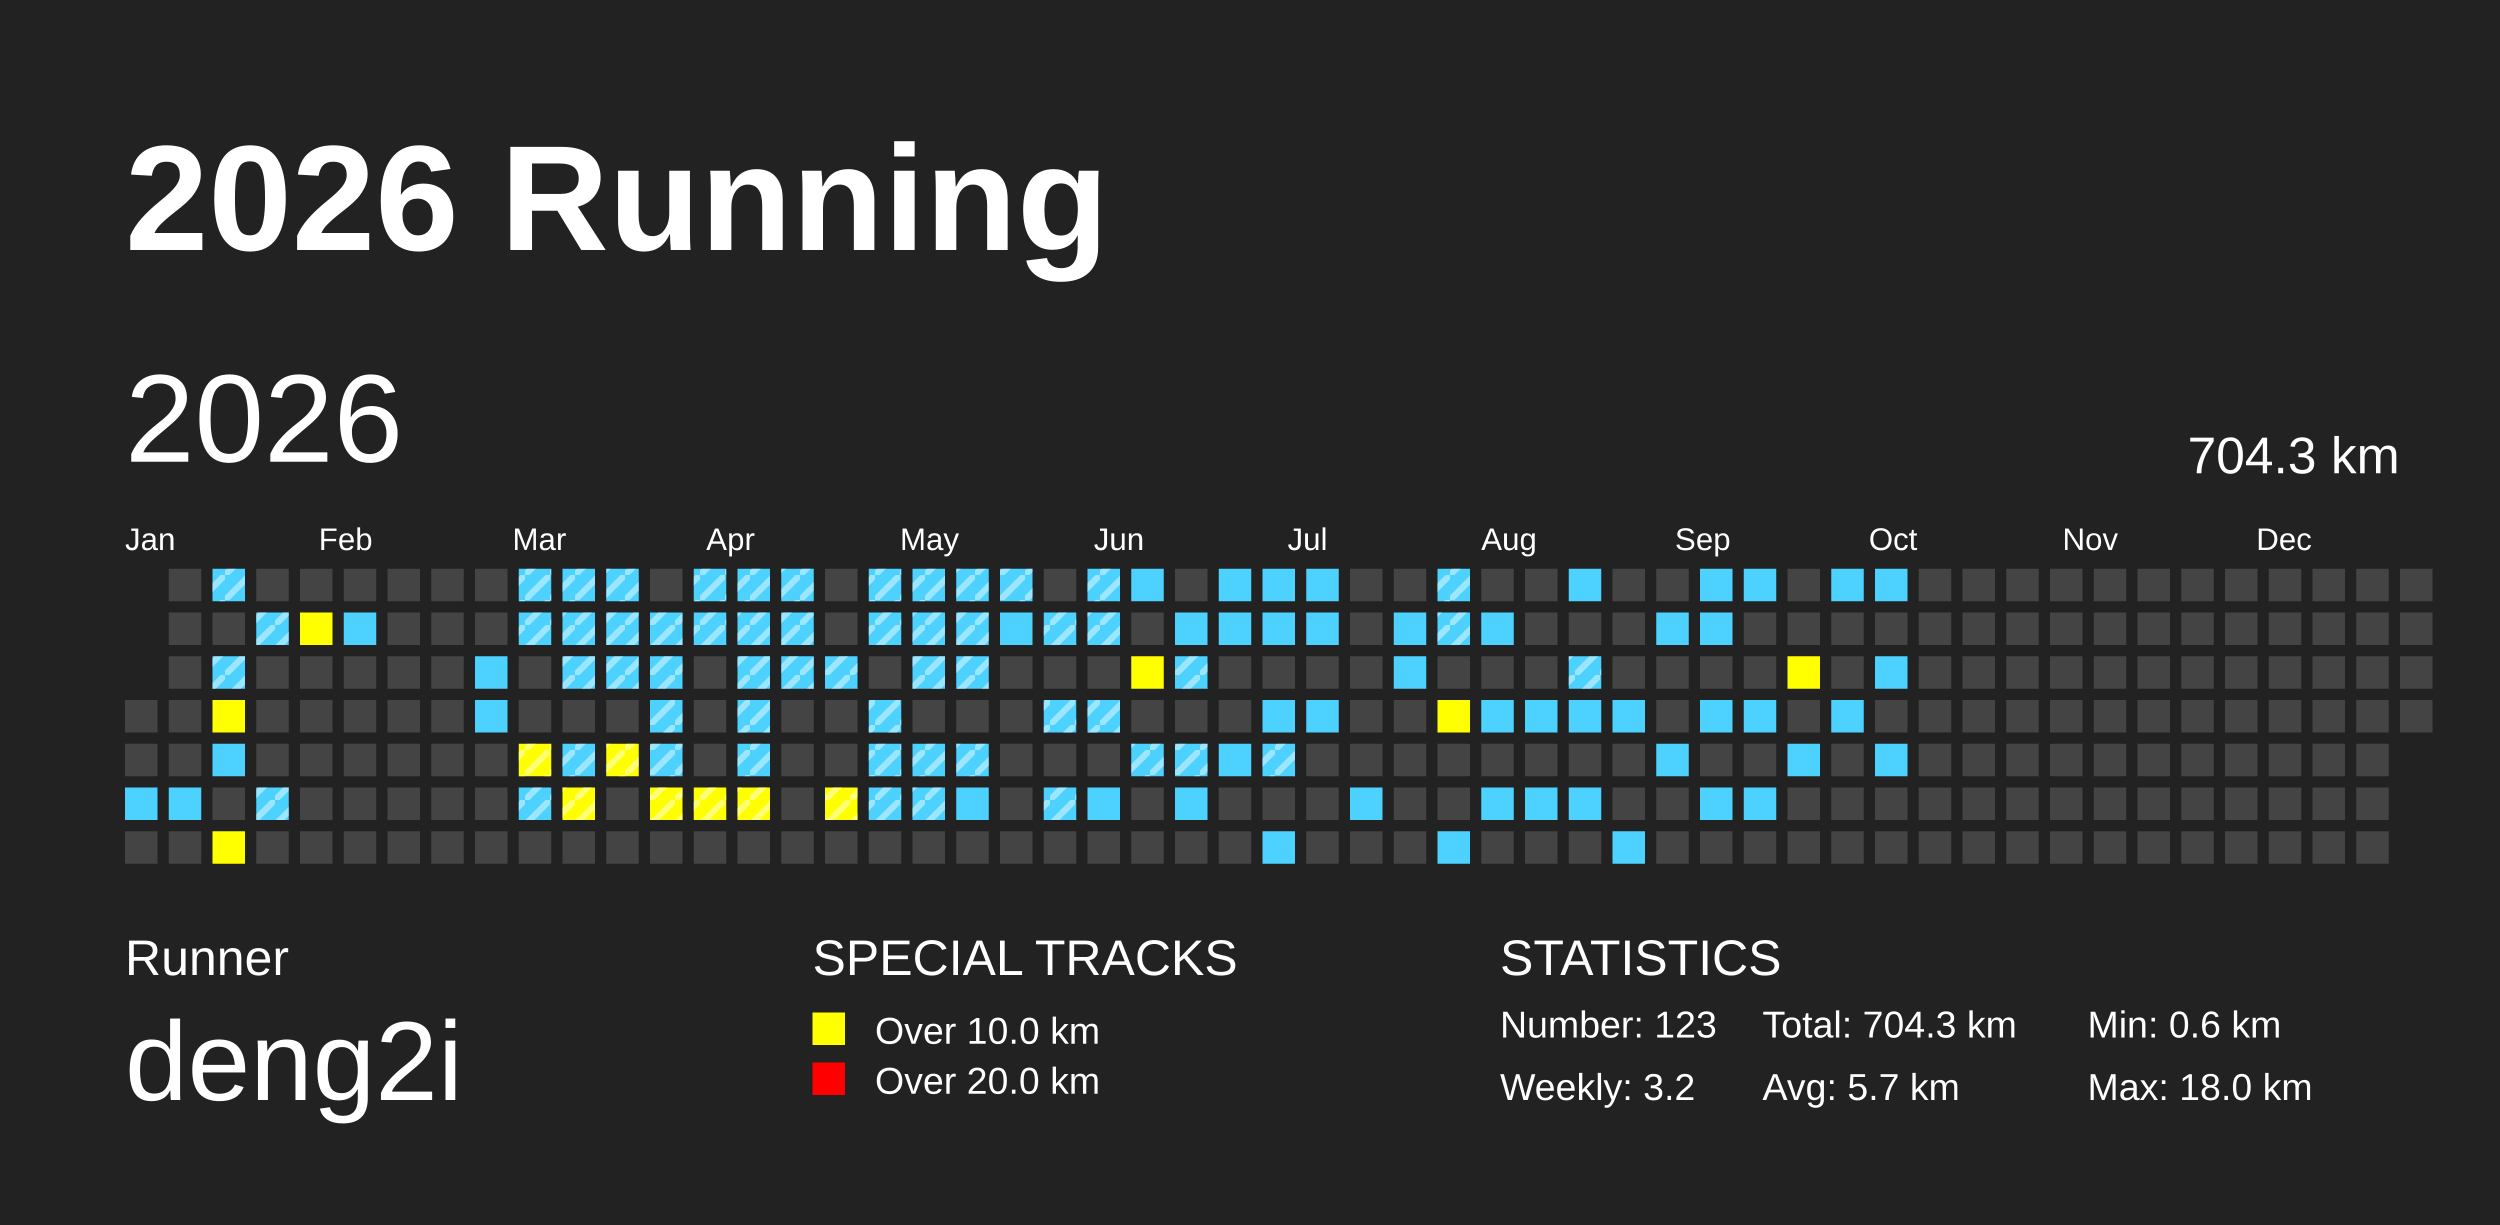
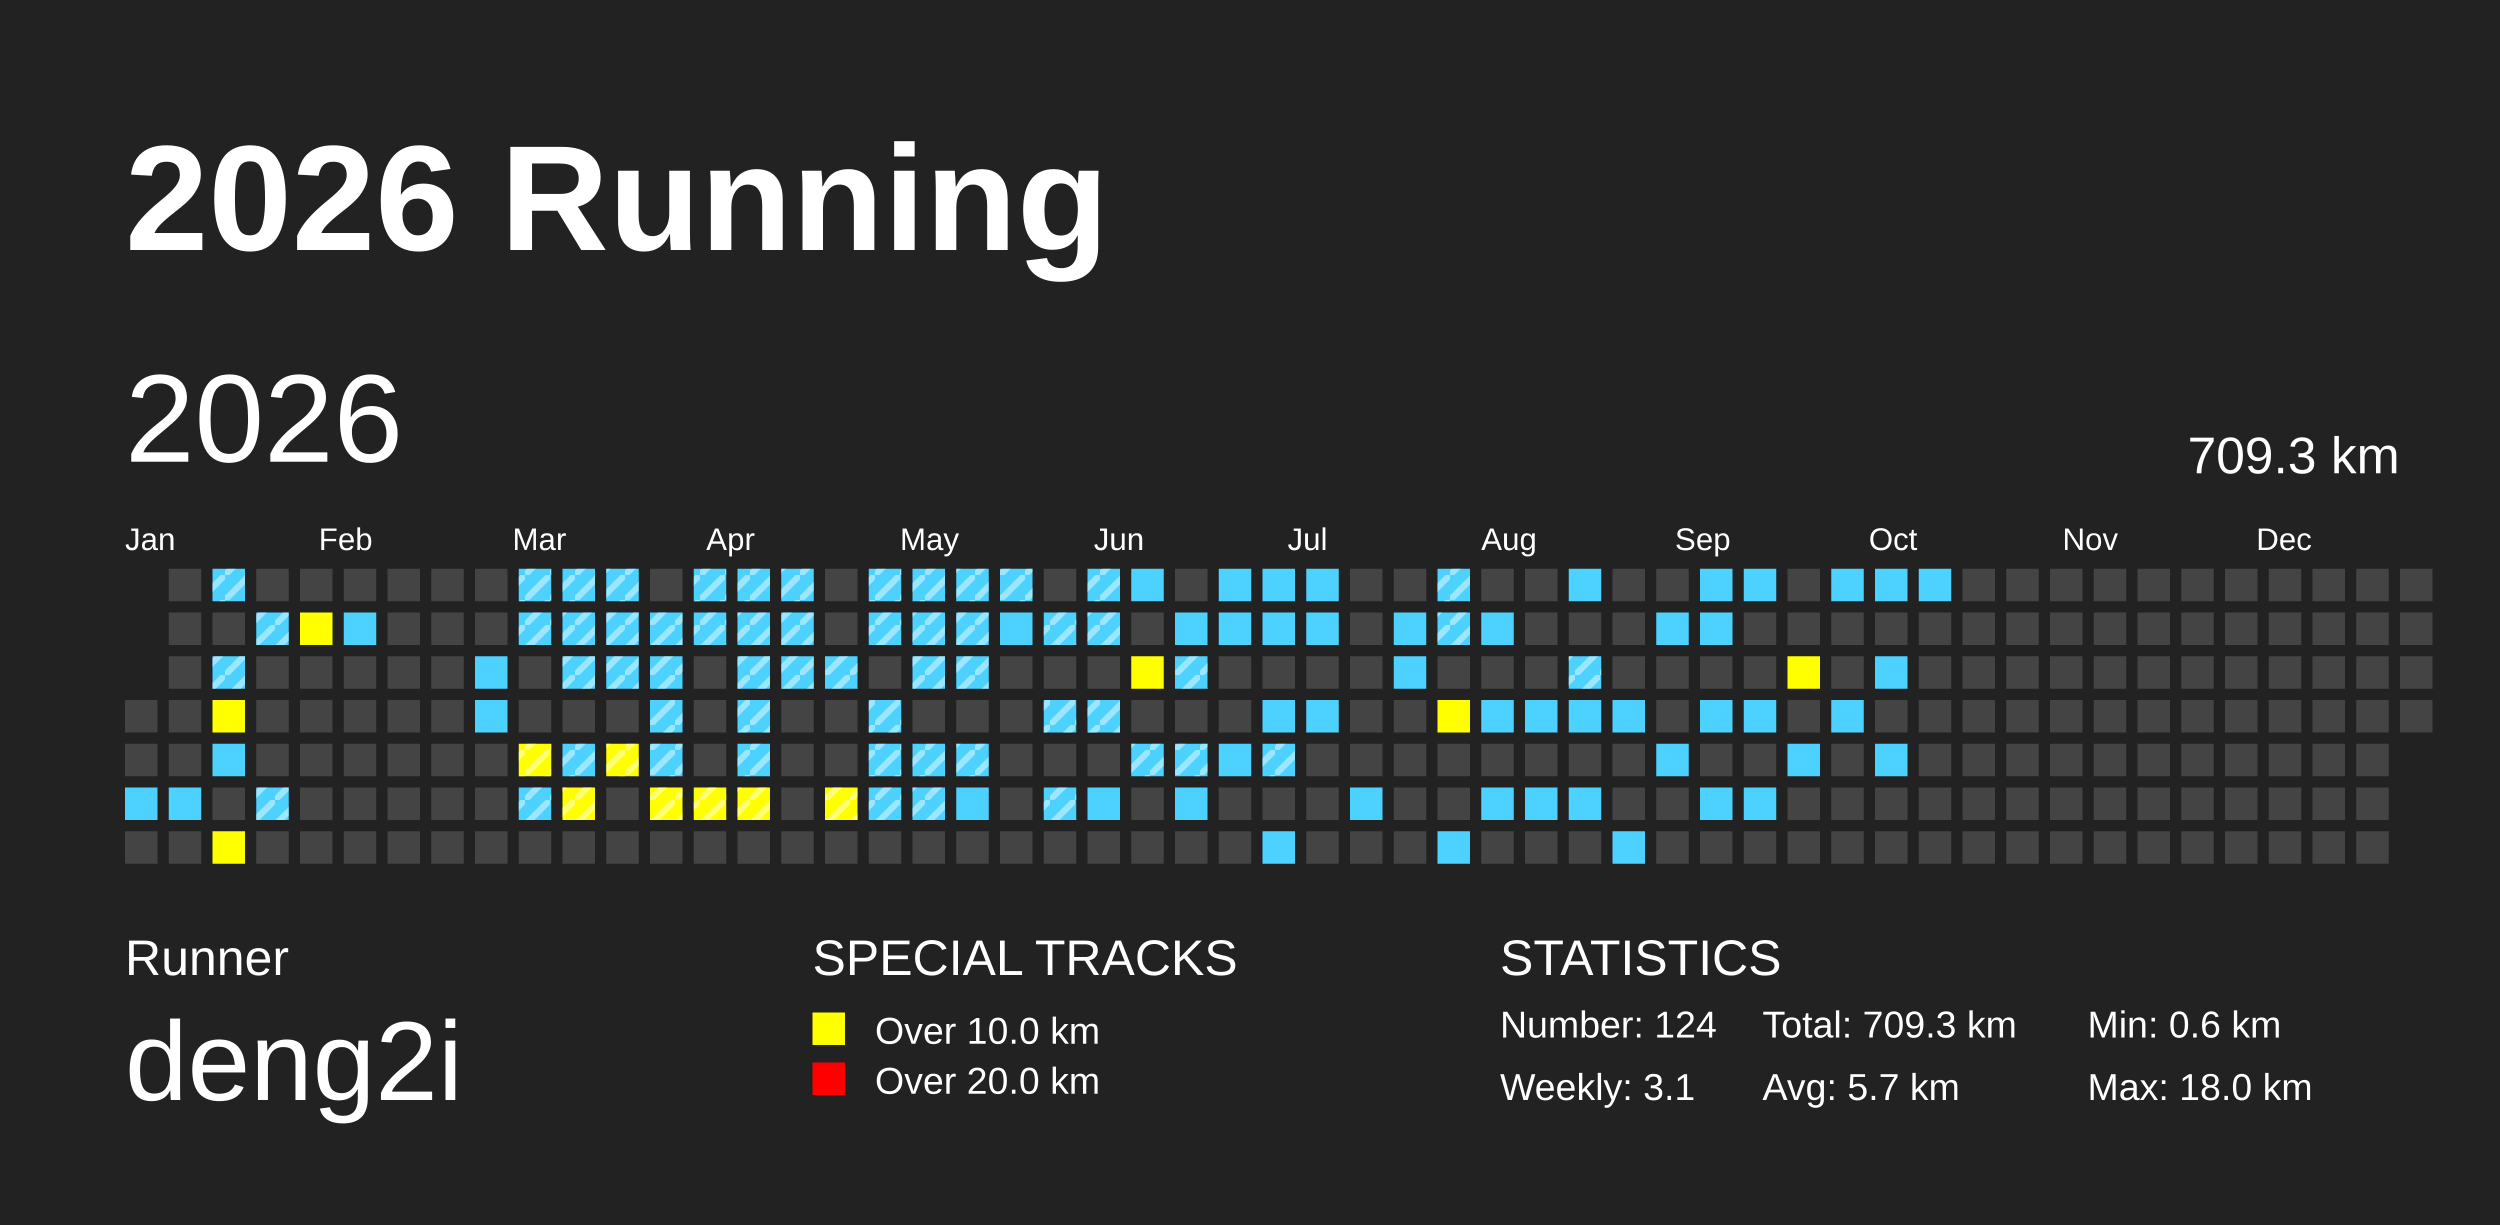
<svg xmlns="http://www.w3.org/2000/svg" baseProfile="full" height="98mm" version="1.1" viewBox="0,0,200,98" width="200mm">
  <defs>
    <pattern height="2" id="indoor-stripe" patternUnits="userSpaceOnUse" width="2">
      <line stroke="white" stroke-opacity="0.45" stroke-width="0.5" x1="0" x2="2" y1="2" y2="0" />
    </pattern>
  </defs>
  <rect fill="#222222" height="98" width="200" x="0" y="0" />
  <text fill="#FFFFFF" style="font-size:12px; font-family:Arial; font-weight:bold;" x="10" y="20">2026 Running</text>
  <text fill="#FFFFFF" style="font-size:4px; font-family:Arial" x="10" y="78">Runner</text>
  <text fill="#FFFFFF" style="font-size:9px; font-family:Arial" x="10" y="88">deng2i</text>
  <text fill="#FFFFFF" style="font-size:4px; font-family:Arial" x="65" y="78">SPECIAL TRACKS</text>
  <rect fill="yellow" height="2.6" width="2.6" x="65" y="81" />
  <text fill="#FFFFFF" style="font-size:3px; font-family:Arial" x="70" y="83.5">Over 10.0 km</text>
  <rect fill="red" height="2.6" width="2.6" x="65" y="85" />
  <text fill="#FFFFFF" style="font-size:3px; font-family:Arial" x="70" y="87.5">Over 20.0 km</text>
  <text fill="#FFFFFF" style="font-size:4px; font-family:Arial" x="120" y="78">STATISTICS</text>
-   <text fill="#FFFFFF" style="font-size:3px; font-family:Arial" x="120" y="83">Number: 123</text>
-   <text fill="#FFFFFF" style="font-size:3px; font-family:Arial" x="120" y="88">Weekly: 3.2</text>
-   <text fill="#FFFFFF" style="font-size:3px; font-family:Arial" x="141" y="83">Total: 704.3 km</text>
+   <text fill="#FFFFFF" style="font-size:3px; font-family:Arial" x="120" y="83">Number: 124</text>
+   <text fill="#FFFFFF" style="font-size:3px; font-family:Arial" x="120" y="88">Weekly: 3.1</text>
+   <text fill="#FFFFFF" style="font-size:3px; font-family:Arial" x="141" y="83">Total: 709.3 km</text>
  <text fill="#FFFFFF" style="font-size:3px; font-family:Arial" x="141" y="88">Avg: 5.7 km</text>
  <text fill="#FFFFFF" style="font-size:3px; font-family:Arial" x="167" y="83">Min: 0.6 km</text>
  <text fill="#FFFFFF" style="font-size:3px; font-family:Arial" x="167" y="88">Max: 18.0 km</text>
  <text dominant-baseline="hanging" fill="#FFFFFF" style="font-size:10.0px; font-family:Arial;" x="10" y="30">2026</text>
-   <text dominant-baseline="hanging" fill="#FFFFFF" style="font-size:4.125px; font-family:Arial;" x="175" y="35">704.3 km</text>
+   <text dominant-baseline="hanging" fill="#FFFFFF" style="font-size:4.125px; font-family:Arial;" x="175" y="35">709.3 km</text>
  <text fill="#FFFFFF" style="font-size:2.5px; font-family:Arial" x="10.0" y="44">Jan</text>
  <text fill="#FFFFFF" style="font-size:2.5px; font-family:Arial" x="25.5" y="44">Feb</text>
  <text fill="#FFFFFF" style="font-size:2.5px; font-family:Arial" x="41.0" y="44">Mar</text>
  <text fill="#FFFFFF" style="font-size:2.5px; font-family:Arial" x="56.5" y="44">Apr</text>
  <text fill="#FFFFFF" style="font-size:2.5px; font-family:Arial" x="72.0" y="44">May</text>
  <text fill="#FFFFFF" style="font-size:2.5px; font-family:Arial" x="87.5" y="44">Jun</text>
  <text fill="#FFFFFF" style="font-size:2.5px; font-family:Arial" x="103.0" y="44">Jul</text>
  <text fill="#FFFFFF" style="font-size:2.5px; font-family:Arial" x="118.5" y="44">Aug</text>
  <text fill="#FFFFFF" style="font-size:2.5px; font-family:Arial" x="134.0" y="44">Sep</text>
  <text fill="#FFFFFF" style="font-size:2.5px; font-family:Arial" x="149.5" y="44">Oct</text>
  <text fill="#FFFFFF" style="font-size:2.5px; font-family:Arial" x="165.0" y="44">Nov</text>
  <text fill="#FFFFFF" style="font-size:2.5px; font-family:Arial" x="180.5" y="44">Dec</text>
  <rect fill="#444444" height="2.6" width="2.6" x="10.0" y="56.0" />
  <rect fill="#444444" height="2.6" width="2.6" x="10.0" y="59.5" />
  <rect fill="#4DD2FF" height="2.6" width="2.6" x="10.0" y="63.0" />
  <rect fill="#444444" height="2.6" width="2.6" x="10.0" y="66.5" />
  <rect fill="#444444" height="2.6" width="2.6" x="13.5" y="45.5" />
  <rect fill="#444444" height="2.6" width="2.6" x="13.5" y="49.0" />
  <rect fill="#444444" height="2.6" width="2.6" x="13.5" y="52.5" />
  <rect fill="#444444" height="2.6" width="2.6" x="13.5" y="56.0" />
  <rect fill="#444444" height="2.6" width="2.6" x="13.5" y="59.5" />
  <rect fill="#4DD2FF" height="2.6" width="2.6" x="13.5" y="63.0" />
  <rect fill="#444444" height="2.6" width="2.6" x="13.5" y="66.5" />
  <rect fill="#4DD2FF" height="2.6" width="2.6" x="17.0" y="45.5" />
  <rect fill="url(#indoor-stripe)" height="2.6" style="pointer-events: none;" width="2.6" x="17.0" y="45.5" />
  <rect fill="#444444" height="2.6" width="2.6" x="17.0" y="49.0" />
  <rect fill="#4DD2FF" height="2.6" width="2.6" x="17.0" y="52.5" />
  <rect fill="url(#indoor-stripe)" height="2.6" style="pointer-events: none;" width="2.6" x="17.0" y="52.5" />
  <rect fill="yellow" height="2.6" width="2.6" x="17.0" y="56.0" />
  <rect fill="#4DD2FF" height="2.6" width="2.6" x="17.0" y="59.5" />
  <rect fill="#444444" height="2.6" width="2.6" x="17.0" y="63.0" />
  <rect fill="yellow" height="2.6" width="2.6" x="17.0" y="66.5" />
  <rect fill="#444444" height="2.6" width="2.6" x="20.5" y="45.5" />
  <rect fill="#4DD2FF" height="2.6" width="2.6" x="20.5" y="49.0" />
  <rect fill="url(#indoor-stripe)" height="2.6" style="pointer-events: none;" width="2.6" x="20.5" y="49.0" />
  <rect fill="#444444" height="2.6" width="2.6" x="20.5" y="52.5" />
  <rect fill="#444444" height="2.6" width="2.6" x="20.5" y="56.0" />
  <rect fill="#444444" height="2.6" width="2.6" x="20.5" y="59.5" />
  <rect fill="#4DD2FF" height="2.6" width="2.6" x="20.5" y="63.0" />
  <rect fill="url(#indoor-stripe)" height="2.6" style="pointer-events: none;" width="2.6" x="20.5" y="63.0" />
  <rect fill="#444444" height="2.6" width="2.6" x="20.5" y="66.5" />
  <rect fill="#444444" height="2.6" width="2.6" x="24.0" y="45.5" />
  <rect fill="yellow" height="2.6" width="2.6" x="24.0" y="49.0" />
  <rect fill="#444444" height="2.6" width="2.6" x="24.0" y="52.5" />
  <rect fill="#444444" height="2.6" width="2.6" x="24.0" y="56.0" />
  <rect fill="#444444" height="2.6" width="2.6" x="24.0" y="59.5" />
  <rect fill="#444444" height="2.6" width="2.6" x="24.0" y="63.0" />
  <rect fill="#444444" height="2.6" width="2.6" x="24.0" y="66.5" />
  <rect fill="#444444" height="2.6" width="2.6" x="27.5" y="45.5" />
  <rect fill="#4DD2FF" height="2.6" width="2.6" x="27.5" y="49.0" />
  <rect fill="#444444" height="2.6" width="2.6" x="27.5" y="52.5" />
  <rect fill="#444444" height="2.6" width="2.6" x="27.5" y="56.0" />
  <rect fill="#444444" height="2.6" width="2.6" x="27.5" y="59.5" />
  <rect fill="#444444" height="2.6" width="2.6" x="27.5" y="63.0" />
  <rect fill="#444444" height="2.6" width="2.6" x="27.5" y="66.5" />
  <rect fill="#444444" height="2.6" width="2.6" x="31.0" y="45.5" />
  <rect fill="#444444" height="2.6" width="2.6" x="31.0" y="49.0" />
  <rect fill="#444444" height="2.6" width="2.6" x="31.0" y="52.5" />
  <rect fill="#444444" height="2.6" width="2.6" x="31.0" y="56.0" />
  <rect fill="#444444" height="2.6" width="2.6" x="31.0" y="59.5" />
  <rect fill="#444444" height="2.6" width="2.6" x="31.0" y="63.0" />
  <rect fill="#444444" height="2.6" width="2.6" x="31.0" y="66.5" />
  <rect fill="#444444" height="2.6" width="2.6" x="34.5" y="45.5" />
  <rect fill="#444444" height="2.6" width="2.6" x="34.5" y="49.0" />
  <rect fill="#444444" height="2.6" width="2.6" x="34.5" y="52.5" />
  <rect fill="#444444" height="2.6" width="2.6" x="34.5" y="56.0" />
  <rect fill="#444444" height="2.6" width="2.6" x="34.5" y="59.5" />
  <rect fill="#444444" height="2.6" width="2.6" x="34.5" y="63.0" />
  <rect fill="#444444" height="2.6" width="2.6" x="34.5" y="66.5" />
  <rect fill="#444444" height="2.6" width="2.6" x="38.0" y="45.5" />
  <rect fill="#444444" height="2.6" width="2.6" x="38.0" y="49.0" />
  <rect fill="#4DD2FF" height="2.6" width="2.6" x="38.0" y="52.5" />
  <rect fill="#4DD2FF" height="2.6" width="2.6" x="38.0" y="56.0" />
  <rect fill="#444444" height="2.6" width="2.6" x="38.0" y="59.5" />
  <rect fill="#444444" height="2.6" width="2.6" x="38.0" y="63.0" />
  <rect fill="#444444" height="2.6" width="2.6" x="38.0" y="66.5" />
  <rect fill="#4DD2FF" height="2.6" width="2.6" x="41.5" y="45.5" />
  <rect fill="url(#indoor-stripe)" height="2.6" style="pointer-events: none;" width="2.6" x="41.5" y="45.5" />
  <rect fill="#4DD2FF" height="2.6" width="2.6" x="41.5" y="49.0" />
  <rect fill="url(#indoor-stripe)" height="2.6" style="pointer-events: none;" width="2.6" x="41.5" y="49.0" />
  <rect fill="#444444" height="2.6" width="2.6" x="41.5" y="52.5" />
  <rect fill="#444444" height="2.6" width="2.6" x="41.5" y="56.0" />
  <rect fill="yellow" height="2.6" width="2.6" x="41.5" y="59.5" />
  <rect fill="url(#indoor-stripe)" height="2.6" style="pointer-events: none;" width="2.6" x="41.5" y="59.5" />
  <rect fill="#4DD2FF" height="2.6" width="2.6" x="41.5" y="63.0" />
  <rect fill="url(#indoor-stripe)" height="2.6" style="pointer-events: none;" width="2.6" x="41.5" y="63.0" />
  <rect fill="#444444" height="2.6" width="2.6" x="41.5" y="66.5" />
  <rect fill="#4DD2FF" height="2.6" width="2.6" x="45.0" y="45.5" />
  <rect fill="url(#indoor-stripe)" height="2.6" style="pointer-events: none;" width="2.6" x="45.0" y="45.5" />
  <rect fill="#4DD2FF" height="2.6" width="2.6" x="45.0" y="49.0" />
  <rect fill="url(#indoor-stripe)" height="2.6" style="pointer-events: none;" width="2.6" x="45.0" y="49.0" />
  <rect fill="#4DD2FF" height="2.6" width="2.6" x="45.0" y="52.5" />
  <rect fill="url(#indoor-stripe)" height="2.6" style="pointer-events: none;" width="2.6" x="45.0" y="52.5" />
  <rect fill="#444444" height="2.6" width="2.6" x="45.0" y="56.0" />
  <rect fill="#4DD2FF" height="2.6" width="2.6" x="45.0" y="59.5" />
  <rect fill="url(#indoor-stripe)" height="2.6" style="pointer-events: none;" width="2.6" x="45.0" y="59.5" />
  <rect fill="yellow" height="2.6" width="2.6" x="45.0" y="63.0" />
  <rect fill="url(#indoor-stripe)" height="2.6" style="pointer-events: none;" width="2.6" x="45.0" y="63.0" />
  <rect fill="#444444" height="2.6" width="2.6" x="45.0" y="66.5" />
  <rect fill="#4DD2FF" height="2.6" width="2.6" x="48.5" y="45.5" />
  <rect fill="url(#indoor-stripe)" height="2.6" style="pointer-events: none;" width="2.6" x="48.5" y="45.5" />
  <rect fill="#4DD2FF" height="2.6" width="2.6" x="48.5" y="49.0" />
  <rect fill="url(#indoor-stripe)" height="2.6" style="pointer-events: none;" width="2.6" x="48.5" y="49.0" />
  <rect fill="#4DD2FF" height="2.6" width="2.6" x="48.5" y="52.5" />
  <rect fill="url(#indoor-stripe)" height="2.6" style="pointer-events: none;" width="2.6" x="48.5" y="52.5" />
  <rect fill="#444444" height="2.6" width="2.6" x="48.5" y="56.0" />
  <rect fill="yellow" height="2.6" width="2.6" x="48.5" y="59.5" />
  <rect fill="url(#indoor-stripe)" height="2.6" style="pointer-events: none;" width="2.6" x="48.5" y="59.5" />
  <rect fill="#444444" height="2.6" width="2.6" x="48.5" y="63.0" />
  <rect fill="#444444" height="2.6" width="2.6" x="48.5" y="66.5" />
  <rect fill="#444444" height="2.6" width="2.6" x="52.0" y="45.5" />
  <rect fill="#4DD2FF" height="2.6" width="2.6" x="52.0" y="49.0" />
  <rect fill="url(#indoor-stripe)" height="2.6" style="pointer-events: none;" width="2.6" x="52.0" y="49.0" />
  <rect fill="#4DD2FF" height="2.6" width="2.6" x="52.0" y="52.5" />
  <rect fill="url(#indoor-stripe)" height="2.6" style="pointer-events: none;" width="2.6" x="52.0" y="52.5" />
  <rect fill="#4DD2FF" height="2.6" width="2.6" x="52.0" y="56.0" />
  <rect fill="url(#indoor-stripe)" height="2.6" style="pointer-events: none;" width="2.6" x="52.0" y="56.0" />
  <rect fill="#4DD2FF" height="2.6" width="2.6" x="52.0" y="59.5" />
  <rect fill="url(#indoor-stripe)" height="2.6" style="pointer-events: none;" width="2.6" x="52.0" y="59.5" />
  <rect fill="yellow" height="2.6" width="2.6" x="52.0" y="63.0" />
  <rect fill="url(#indoor-stripe)" height="2.6" style="pointer-events: none;" width="2.6" x="52.0" y="63.0" />
  <rect fill="#444444" height="2.6" width="2.6" x="52.0" y="66.5" />
  <rect fill="#4DD2FF" height="2.6" width="2.6" x="55.5" y="45.5" />
  <rect fill="url(#indoor-stripe)" height="2.6" style="pointer-events: none;" width="2.6" x="55.5" y="45.5" />
  <rect fill="#4DD2FF" height="2.6" width="2.6" x="55.5" y="49.0" />
  <rect fill="url(#indoor-stripe)" height="2.6" style="pointer-events: none;" width="2.6" x="55.5" y="49.0" />
  <rect fill="#444444" height="2.6" width="2.6" x="55.5" y="52.5" />
  <rect fill="#444444" height="2.6" width="2.6" x="55.5" y="56.0" />
  <rect fill="#444444" height="2.6" width="2.6" x="55.5" y="59.5" />
  <rect fill="yellow" height="2.6" width="2.6" x="55.5" y="63.0" />
  <rect fill="url(#indoor-stripe)" height="2.6" style="pointer-events: none;" width="2.6" x="55.5" y="63.0" />
  <rect fill="#444444" height="2.6" width="2.6" x="55.5" y="66.5" />
  <rect fill="#4DD2FF" height="2.6" width="2.6" x="59.0" y="45.5" />
  <rect fill="url(#indoor-stripe)" height="2.6" style="pointer-events: none;" width="2.6" x="59.0" y="45.5" />
  <rect fill="#4DD2FF" height="2.6" width="2.6" x="59.0" y="49.0" />
  <rect fill="url(#indoor-stripe)" height="2.6" style="pointer-events: none;" width="2.6" x="59.0" y="49.0" />
  <rect fill="#4DD2FF" height="2.6" width="2.6" x="59.0" y="52.5" />
  <rect fill="url(#indoor-stripe)" height="2.6" style="pointer-events: none;" width="2.6" x="59.0" y="52.5" />
  <rect fill="#4DD2FF" height="2.6" width="2.6" x="59.0" y="56.0" />
  <rect fill="url(#indoor-stripe)" height="2.6" style="pointer-events: none;" width="2.6" x="59.0" y="56.0" />
  <rect fill="#4DD2FF" height="2.6" width="2.6" x="59.0" y="59.5" />
  <rect fill="url(#indoor-stripe)" height="2.6" style="pointer-events: none;" width="2.6" x="59.0" y="59.5" />
  <rect fill="yellow" height="2.6" width="2.6" x="59.0" y="63.0" />
  <rect fill="url(#indoor-stripe)" height="2.6" style="pointer-events: none;" width="2.6" x="59.0" y="63.0" />
  <rect fill="#444444" height="2.6" width="2.6" x="59.0" y="66.5" />
  <rect fill="#4DD2FF" height="2.6" width="2.6" x="62.5" y="45.5" />
  <rect fill="url(#indoor-stripe)" height="2.6" style="pointer-events: none;" width="2.6" x="62.5" y="45.5" />
  <rect fill="#4DD2FF" height="2.6" width="2.6" x="62.5" y="49.0" />
  <rect fill="url(#indoor-stripe)" height="2.6" style="pointer-events: none;" width="2.6" x="62.5" y="49.0" />
  <rect fill="#4DD2FF" height="2.6" width="2.6" x="62.5" y="52.5" />
  <rect fill="url(#indoor-stripe)" height="2.6" style="pointer-events: none;" width="2.6" x="62.5" y="52.5" />
  <rect fill="#444444" height="2.6" width="2.6" x="62.5" y="56.0" />
  <rect fill="#444444" height="2.6" width="2.6" x="62.5" y="59.5" />
  <rect fill="#444444" height="2.6" width="2.6" x="62.5" y="63.0" />
  <rect fill="#444444" height="2.6" width="2.6" x="62.5" y="66.5" />
  <rect fill="#444444" height="2.6" width="2.6" x="66.0" y="45.5" />
  <rect fill="#444444" height="2.6" width="2.6" x="66.0" y="49.0" />
  <rect fill="#4DD2FF" height="2.6" width="2.6" x="66.0" y="52.5" />
  <rect fill="url(#indoor-stripe)" height="2.6" style="pointer-events: none;" width="2.6" x="66.0" y="52.5" />
  <rect fill="#444444" height="2.6" width="2.6" x="66.0" y="56.0" />
  <rect fill="#444444" height="2.6" width="2.6" x="66.0" y="59.5" />
  <rect fill="yellow" height="2.6" width="2.6" x="66.0" y="63.0" />
  <rect fill="url(#indoor-stripe)" height="2.6" style="pointer-events: none;" width="2.6" x="66.0" y="63.0" />
  <rect fill="#444444" height="2.6" width="2.6" x="66.0" y="66.5" />
  <rect fill="#4DD2FF" height="2.6" width="2.6" x="69.5" y="45.5" />
  <rect fill="url(#indoor-stripe)" height="2.6" style="pointer-events: none;" width="2.6" x="69.5" y="45.5" />
  <rect fill="#4DD2FF" height="2.6" width="2.6" x="69.5" y="49.0" />
  <rect fill="url(#indoor-stripe)" height="2.6" style="pointer-events: none;" width="2.6" x="69.5" y="49.0" />
  <rect fill="#444444" height="2.6" width="2.6" x="69.5" y="52.5" />
  <rect fill="#4DD2FF" height="2.6" width="2.6" x="69.5" y="56.0" />
  <rect fill="url(#indoor-stripe)" height="2.6" style="pointer-events: none;" width="2.6" x="69.5" y="56.0" />
  <rect fill="#4DD2FF" height="2.6" width="2.6" x="69.5" y="59.5" />
  <rect fill="url(#indoor-stripe)" height="2.6" style="pointer-events: none;" width="2.6" x="69.5" y="59.5" />
  <rect fill="#4DD2FF" height="2.6" width="2.6" x="69.5" y="63.0" />
  <rect fill="url(#indoor-stripe)" height="2.6" style="pointer-events: none;" width="2.6" x="69.5" y="63.0" />
  <rect fill="#444444" height="2.6" width="2.6" x="69.5" y="66.5" />
  <rect fill="#4DD2FF" height="2.6" width="2.6" x="73.0" y="45.5" />
  <rect fill="url(#indoor-stripe)" height="2.6" style="pointer-events: none;" width="2.6" x="73.0" y="45.5" />
  <rect fill="#4DD2FF" height="2.6" width="2.6" x="73.0" y="49.0" />
  <rect fill="url(#indoor-stripe)" height="2.6" style="pointer-events: none;" width="2.6" x="73.0" y="49.0" />
  <rect fill="#4DD2FF" height="2.6" width="2.6" x="73.0" y="52.5" />
  <rect fill="url(#indoor-stripe)" height="2.6" style="pointer-events: none;" width="2.6" x="73.0" y="52.5" />
  <rect fill="#444444" height="2.6" width="2.6" x="73.0" y="56.0" />
  <rect fill="#4DD2FF" height="2.6" width="2.6" x="73.0" y="59.5" />
  <rect fill="url(#indoor-stripe)" height="2.6" style="pointer-events: none;" width="2.6" x="73.0" y="59.5" />
  <rect fill="#4DD2FF" height="2.6" width="2.6" x="73.0" y="63.0" />
  <rect fill="url(#indoor-stripe)" height="2.6" style="pointer-events: none;" width="2.6" x="73.0" y="63.0" />
  <rect fill="#444444" height="2.6" width="2.6" x="73.0" y="66.5" />
  <rect fill="#4DD2FF" height="2.6" width="2.6" x="76.5" y="45.5" />
  <rect fill="url(#indoor-stripe)" height="2.6" style="pointer-events: none;" width="2.6" x="76.5" y="45.5" />
  <rect fill="#4DD2FF" height="2.6" width="2.6" x="76.5" y="49.0" />
  <rect fill="url(#indoor-stripe)" height="2.6" style="pointer-events: none;" width="2.6" x="76.5" y="49.0" />
  <rect fill="#4DD2FF" height="2.6" width="2.6" x="76.5" y="52.5" />
  <rect fill="url(#indoor-stripe)" height="2.6" style="pointer-events: none;" width="2.6" x="76.5" y="52.5" />
  <rect fill="#444444" height="2.6" width="2.6" x="76.5" y="56.0" />
  <rect fill="#4DD2FF" height="2.6" width="2.6" x="76.5" y="59.5" />
  <rect fill="url(#indoor-stripe)" height="2.6" style="pointer-events: none;" width="2.6" x="76.5" y="59.5" />
  <rect fill="#4DD2FF" height="2.6" width="2.6" x="76.5" y="63.0" />
  <rect fill="#444444" height="2.6" width="2.6" x="76.5" y="66.5" />
  <rect fill="#4DD2FF" height="2.6" width="2.6" x="80.0" y="45.5" />
  <rect fill="url(#indoor-stripe)" height="2.6" style="pointer-events: none;" width="2.6" x="80.0" y="45.5" />
  <rect fill="#4DD2FF" height="2.6" width="2.6" x="80.0" y="49.0" />
  <rect fill="#444444" height="2.6" width="2.6" x="80.0" y="52.5" />
  <rect fill="#444444" height="2.6" width="2.6" x="80.0" y="56.0" />
  <rect fill="#444444" height="2.6" width="2.6" x="80.0" y="59.5" />
  <rect fill="#444444" height="2.6" width="2.6" x="80.0" y="63.0" />
  <rect fill="#444444" height="2.6" width="2.6" x="80.0" y="66.5" />
  <rect fill="#444444" height="2.6" width="2.6" x="83.5" y="45.5" />
  <rect fill="#4DD2FF" height="2.6" width="2.6" x="83.5" y="49.0" />
  <rect fill="url(#indoor-stripe)" height="2.6" style="pointer-events: none;" width="2.6" x="83.5" y="49.0" />
  <rect fill="#444444" height="2.6" width="2.6" x="83.5" y="52.5" />
  <rect fill="#4DD2FF" height="2.6" width="2.6" x="83.5" y="56.0" />
  <rect fill="url(#indoor-stripe)" height="2.6" style="pointer-events: none;" width="2.6" x="83.5" y="56.0" />
  <rect fill="#444444" height="2.6" width="2.6" x="83.5" y="59.5" />
  <rect fill="#4DD2FF" height="2.6" width="2.6" x="83.5" y="63.0" />
  <rect fill="url(#indoor-stripe)" height="2.6" style="pointer-events: none;" width="2.6" x="83.5" y="63.0" />
  <rect fill="#444444" height="2.6" width="2.6" x="83.5" y="66.5" />
  <rect fill="#4DD2FF" height="2.6" width="2.6" x="87.0" y="45.5" />
  <rect fill="url(#indoor-stripe)" height="2.6" style="pointer-events: none;" width="2.6" x="87.0" y="45.5" />
  <rect fill="#4DD2FF" height="2.6" width="2.6" x="87.0" y="49.0" />
  <rect fill="url(#indoor-stripe)" height="2.6" style="pointer-events: none;" width="2.6" x="87.0" y="49.0" />
  <rect fill="#444444" height="2.6" width="2.6" x="87.0" y="52.5" />
  <rect fill="#4DD2FF" height="2.6" width="2.6" x="87.0" y="56.0" />
  <rect fill="url(#indoor-stripe)" height="2.6" style="pointer-events: none;" width="2.6" x="87.0" y="56.0" />
  <rect fill="#444444" height="2.6" width="2.6" x="87.0" y="59.5" />
  <rect fill="#4DD2FF" height="2.6" width="2.6" x="87.0" y="63.0" />
  <rect fill="#444444" height="2.6" width="2.6" x="87.0" y="66.5" />
  <rect fill="#4DD2FF" height="2.6" width="2.6" x="90.5" y="45.5" />
  <rect fill="#444444" height="2.6" width="2.6" x="90.5" y="49.0" />
  <rect fill="yellow" height="2.6" width="2.6" x="90.5" y="52.5" />
  <rect fill="#444444" height="2.6" width="2.6" x="90.5" y="56.0" />
  <rect fill="#4DD2FF" height="2.6" width="2.6" x="90.5" y="59.5" />
  <rect fill="url(#indoor-stripe)" height="2.6" style="pointer-events: none;" width="2.6" x="90.5" y="59.5" />
  <rect fill="#444444" height="2.6" width="2.6" x="90.5" y="63.0" />
  <rect fill="#444444" height="2.6" width="2.6" x="90.5" y="66.5" />
  <rect fill="#444444" height="2.6" width="2.6" x="94.0" y="45.5" />
  <rect fill="#4DD2FF" height="2.6" width="2.6" x="94.0" y="49.0" />
  <rect fill="#4DD2FF" height="2.6" width="2.6" x="94.0" y="52.5" />
  <rect fill="url(#indoor-stripe)" height="2.6" style="pointer-events: none;" width="2.6" x="94.0" y="52.5" />
  <rect fill="#444444" height="2.6" width="2.6" x="94.0" y="56.0" />
  <rect fill="#4DD2FF" height="2.6" width="2.6" x="94.0" y="59.5" />
  <rect fill="url(#indoor-stripe)" height="2.6" style="pointer-events: none;" width="2.6" x="94.0" y="59.5" />
  <rect fill="#4DD2FF" height="2.6" width="2.6" x="94.0" y="63.0" />
  <rect fill="#444444" height="2.6" width="2.6" x="94.0" y="66.5" />
  <rect fill="#4DD2FF" height="2.6" width="2.6" x="97.5" y="45.5" />
  <rect fill="#4DD2FF" height="2.6" width="2.6" x="97.5" y="49.0" />
  <rect fill="#444444" height="2.6" width="2.6" x="97.5" y="52.5" />
  <rect fill="#444444" height="2.6" width="2.6" x="97.5" y="56.0" />
  <rect fill="#4DD2FF" height="2.6" width="2.6" x="97.5" y="59.5" />
  <rect fill="#444444" height="2.6" width="2.6" x="97.5" y="63.0" />
  <rect fill="#444444" height="2.6" width="2.6" x="97.5" y="66.5" />
  <rect fill="#4DD2FF" height="2.6" width="2.6" x="101.0" y="45.5" />
  <rect fill="#4DD2FF" height="2.6" width="2.6" x="101.0" y="49.0" />
  <rect fill="#444444" height="2.6" width="2.6" x="101.0" y="52.5" />
  <rect fill="#4DD2FF" height="2.6" width="2.6" x="101.0" y="56.0" />
  <rect fill="#4DD2FF" height="2.6" width="2.6" x="101.0" y="59.5" />
  <rect fill="url(#indoor-stripe)" height="2.6" style="pointer-events: none;" width="2.6" x="101.0" y="59.5" />
  <rect fill="#444444" height="2.6" width="2.6" x="101.0" y="63.0" />
  <rect fill="#4DD2FF" height="2.6" width="2.6" x="101.0" y="66.5" />
  <rect fill="#4DD2FF" height="2.6" width="2.6" x="104.5" y="45.5" />
  <rect fill="#4DD2FF" height="2.6" width="2.6" x="104.5" y="49.0" />
  <rect fill="#444444" height="2.6" width="2.6" x="104.5" y="52.5" />
  <rect fill="#4DD2FF" height="2.6" width="2.6" x="104.5" y="56.0" />
  <rect fill="#444444" height="2.6" width="2.6" x="104.5" y="59.5" />
  <rect fill="#444444" height="2.6" width="2.6" x="104.5" y="63.0" />
  <rect fill="#444444" height="2.6" width="2.6" x="104.5" y="66.5" />
  <rect fill="#444444" height="2.6" width="2.6" x="108.0" y="45.5" />
  <rect fill="#444444" height="2.6" width="2.6" x="108.0" y="49.0" />
  <rect fill="#444444" height="2.6" width="2.6" x="108.0" y="52.5" />
  <rect fill="#444444" height="2.6" width="2.6" x="108.0" y="56.0" />
  <rect fill="#444444" height="2.6" width="2.6" x="108.0" y="59.5" />
  <rect fill="#4DD2FF" height="2.6" width="2.6" x="108.0" y="63.0" />
  <rect fill="#444444" height="2.6" width="2.6" x="108.0" y="66.5" />
  <rect fill="#444444" height="2.6" width="2.6" x="111.5" y="45.5" />
  <rect fill="#4DD2FF" height="2.6" width="2.6" x="111.5" y="49.0" />
  <rect fill="#4DD2FF" height="2.6" width="2.6" x="111.5" y="52.5" />
  <rect fill="#444444" height="2.6" width="2.6" x="111.5" y="56.0" />
  <rect fill="#444444" height="2.6" width="2.6" x="111.5" y="59.5" />
  <rect fill="#444444" height="2.6" width="2.6" x="111.5" y="63.0" />
  <rect fill="#444444" height="2.6" width="2.6" x="111.5" y="66.5" />
  <rect fill="#4DD2FF" height="2.6" width="2.6" x="115.0" y="45.5" />
  <rect fill="url(#indoor-stripe)" height="2.6" style="pointer-events: none;" width="2.6" x="115.0" y="45.5" />
  <rect fill="#4DD2FF" height="2.6" width="2.6" x="115.0" y="49.0" />
  <rect fill="url(#indoor-stripe)" height="2.6" style="pointer-events: none;" width="2.6" x="115.0" y="49.0" />
  <rect fill="#444444" height="2.6" width="2.6" x="115.0" y="52.5" />
  <rect fill="yellow" height="2.6" width="2.6" x="115.0" y="56.0" />
  <rect fill="#444444" height="2.6" width="2.6" x="115.0" y="59.5" />
  <rect fill="#444444" height="2.6" width="2.6" x="115.0" y="63.0" />
  <rect fill="#4DD2FF" height="2.6" width="2.6" x="115.0" y="66.5" />
  <rect fill="#444444" height="2.6" width="2.6" x="118.5" y="45.5" />
  <rect fill="#4DD2FF" height="2.6" width="2.6" x="118.5" y="49.0" />
  <rect fill="#444444" height="2.6" width="2.6" x="118.5" y="52.5" />
  <rect fill="#4DD2FF" height="2.6" width="2.6" x="118.5" y="56.0" />
  <rect fill="#444444" height="2.6" width="2.6" x="118.5" y="59.5" />
  <rect fill="#4DD2FF" height="2.6" width="2.6" x="118.5" y="63.0" />
  <rect fill="#444444" height="2.6" width="2.6" x="118.5" y="66.5" />
  <rect fill="#444444" height="2.6" width="2.6" x="122.0" y="45.5" />
  <rect fill="#444444" height="2.6" width="2.6" x="122.0" y="49.0" />
  <rect fill="#444444" height="2.6" width="2.6" x="122.0" y="52.5" />
  <rect fill="#4DD2FF" height="2.6" width="2.6" x="122.0" y="56.0" />
  <rect fill="#444444" height="2.6" width="2.6" x="122.0" y="59.5" />
  <rect fill="#4DD2FF" height="2.6" width="2.6" x="122.0" y="63.0" />
  <rect fill="#444444" height="2.6" width="2.6" x="122.0" y="66.5" />
  <rect fill="#4DD2FF" height="2.6" width="2.6" x="125.5" y="45.5" />
  <rect fill="#444444" height="2.6" width="2.6" x="125.5" y="49.0" />
  <rect fill="#4DD2FF" height="2.6" width="2.6" x="125.5" y="52.5" />
  <rect fill="url(#indoor-stripe)" height="2.6" style="pointer-events: none;" width="2.6" x="125.5" y="52.5" />
  <rect fill="#4DD2FF" height="2.6" width="2.6" x="125.5" y="56.0" />
  <rect fill="#444444" height="2.6" width="2.6" x="125.5" y="59.5" />
  <rect fill="#4DD2FF" height="2.6" width="2.6" x="125.5" y="63.0" />
  <rect fill="#444444" height="2.6" width="2.6" x="125.5" y="66.5" />
  <rect fill="#444444" height="2.6" width="2.6" x="129.0" y="45.5" />
  <rect fill="#444444" height="2.6" width="2.6" x="129.0" y="49.0" />
  <rect fill="#444444" height="2.6" width="2.6" x="129.0" y="52.5" />
  <rect fill="#4DD2FF" height="2.6" width="2.6" x="129.0" y="56.0" />
  <rect fill="#444444" height="2.6" width="2.6" x="129.0" y="59.5" />
  <rect fill="#444444" height="2.6" width="2.6" x="129.0" y="63.0" />
  <rect fill="#4DD2FF" height="2.6" width="2.6" x="129.0" y="66.5" />
  <rect fill="#444444" height="2.6" width="2.6" x="132.5" y="45.5" />
  <rect fill="#4DD2FF" height="2.6" width="2.6" x="132.5" y="49.0" />
  <rect fill="#444444" height="2.6" width="2.6" x="132.5" y="52.5" />
  <rect fill="#444444" height="2.6" width="2.6" x="132.5" y="56.0" />
  <rect fill="#4DD2FF" height="2.6" width="2.6" x="132.5" y="59.5" />
  <rect fill="#444444" height="2.6" width="2.6" x="132.5" y="63.0" />
  <rect fill="#444444" height="2.6" width="2.6" x="132.5" y="66.5" />
  <rect fill="#4DD2FF" height="2.6" width="2.6" x="136.0" y="45.5" />
  <rect fill="#4DD2FF" height="2.6" width="2.6" x="136.0" y="49.0" />
  <rect fill="#444444" height="2.6" width="2.6" x="136.0" y="52.5" />
  <rect fill="#4DD2FF" height="2.6" width="2.6" x="136.0" y="56.0" />
  <rect fill="#444444" height="2.6" width="2.6" x="136.0" y="59.5" />
  <rect fill="#4DD2FF" height="2.6" width="2.6" x="136.0" y="63.0" />
  <rect fill="#444444" height="2.6" width="2.6" x="136.0" y="66.5" />
  <rect fill="#4DD2FF" height="2.6" width="2.6" x="139.5" y="45.5" />
  <rect fill="#444444" height="2.6" width="2.6" x="139.5" y="49.0" />
  <rect fill="#444444" height="2.6" width="2.6" x="139.5" y="52.5" />
  <rect fill="#4DD2FF" height="2.6" width="2.6" x="139.5" y="56.0" />
  <rect fill="#444444" height="2.6" width="2.6" x="139.5" y="59.5" />
  <rect fill="#4DD2FF" height="2.6" width="2.6" x="139.5" y="63.0" />
  <rect fill="#444444" height="2.6" width="2.6" x="139.5" y="66.5" />
  <rect fill="#444444" height="2.6" width="2.6" x="143.0" y="45.5" />
  <rect fill="#444444" height="2.6" width="2.6" x="143.0" y="49.0" />
  <rect fill="yellow" height="2.6" width="2.6" x="143.0" y="52.5" />
  <rect fill="#444444" height="2.6" width="2.6" x="143.0" y="56.0" />
  <rect fill="#4DD2FF" height="2.6" width="2.6" x="143.0" y="59.5" />
  <rect fill="#444444" height="2.6" width="2.6" x="143.0" y="63.0" />
  <rect fill="#444444" height="2.6" width="2.6" x="143.0" y="66.5" />
  <rect fill="#4DD2FF" height="2.6" width="2.6" x="146.5" y="45.5" />
  <rect fill="#444444" height="2.6" width="2.6" x="146.5" y="49.0" />
  <rect fill="#444444" height="2.6" width="2.6" x="146.5" y="52.5" />
  <rect fill="#4DD2FF" height="2.6" width="2.6" x="146.5" y="56.0" />
  <rect fill="#444444" height="2.6" width="2.6" x="146.5" y="59.5" />
  <rect fill="#444444" height="2.6" width="2.6" x="146.5" y="63.0" />
  <rect fill="#444444" height="2.6" width="2.6" x="146.5" y="66.5" />
  <rect fill="#4DD2FF" height="2.6" width="2.6" x="150.0" y="45.5" />
  <rect fill="#444444" height="2.6" width="2.6" x="150.0" y="49.0" />
  <rect fill="#4DD2FF" height="2.6" width="2.6" x="150.0" y="52.5" />
  <rect fill="#444444" height="2.6" width="2.6" x="150.0" y="56.0" />
  <rect fill="#4DD2FF" height="2.6" width="2.6" x="150.0" y="59.5" />
  <rect fill="#444444" height="2.6" width="2.6" x="150.0" y="63.0" />
  <rect fill="#444444" height="2.6" width="2.6" x="150.0" y="66.5" />
-   <rect fill="#444444" height="2.6" width="2.6" x="153.5" y="45.5" />
+   <rect fill="#4DD2FF" height="2.6" width="2.6" x="153.5" y="45.5" />
  <rect fill="#444444" height="2.6" width="2.6" x="153.5" y="49.0" />
  <rect fill="#444444" height="2.6" width="2.6" x="153.5" y="52.5" />
  <rect fill="#444444" height="2.6" width="2.6" x="153.5" y="56.0" />
  <rect fill="#444444" height="2.6" width="2.6" x="153.5" y="59.5" />
  <rect fill="#444444" height="2.6" width="2.6" x="153.5" y="63.0" />
  <rect fill="#444444" height="2.6" width="2.6" x="153.5" y="66.5" />
  <rect fill="#444444" height="2.6" width="2.6" x="157.0" y="45.5" />
  <rect fill="#444444" height="2.6" width="2.6" x="157.0" y="49.0" />
  <rect fill="#444444" height="2.6" width="2.6" x="157.0" y="52.5" />
  <rect fill="#444444" height="2.6" width="2.6" x="157.0" y="56.0" />
  <rect fill="#444444" height="2.6" width="2.6" x="157.0" y="59.5" />
  <rect fill="#444444" height="2.6" width="2.6" x="157.0" y="63.0" />
  <rect fill="#444444" height="2.6" width="2.6" x="157.0" y="66.5" />
  <rect fill="#444444" height="2.6" width="2.6" x="160.5" y="45.5" />
  <rect fill="#444444" height="2.6" width="2.6" x="160.5" y="49.0" />
  <rect fill="#444444" height="2.6" width="2.6" x="160.5" y="52.5" />
  <rect fill="#444444" height="2.6" width="2.6" x="160.5" y="56.0" />
  <rect fill="#444444" height="2.6" width="2.6" x="160.5" y="59.5" />
  <rect fill="#444444" height="2.6" width="2.6" x="160.5" y="63.0" />
  <rect fill="#444444" height="2.6" width="2.6" x="160.5" y="66.5" />
  <rect fill="#444444" height="2.6" width="2.6" x="164.0" y="45.5" />
  <rect fill="#444444" height="2.6" width="2.6" x="164.0" y="49.0" />
  <rect fill="#444444" height="2.6" width="2.6" x="164.0" y="52.5" />
  <rect fill="#444444" height="2.6" width="2.6" x="164.0" y="56.0" />
  <rect fill="#444444" height="2.6" width="2.6" x="164.0" y="59.5" />
  <rect fill="#444444" height="2.6" width="2.6" x="164.0" y="63.0" />
  <rect fill="#444444" height="2.6" width="2.6" x="164.0" y="66.5" />
  <rect fill="#444444" height="2.6" width="2.6" x="167.5" y="45.5" />
  <rect fill="#444444" height="2.6" width="2.6" x="167.5" y="49.0" />
  <rect fill="#444444" height="2.6" width="2.6" x="167.5" y="52.5" />
  <rect fill="#444444" height="2.6" width="2.6" x="167.5" y="56.0" />
  <rect fill="#444444" height="2.6" width="2.6" x="167.5" y="59.5" />
  <rect fill="#444444" height="2.6" width="2.6" x="167.5" y="63.0" />
  <rect fill="#444444" height="2.6" width="2.6" x="167.5" y="66.5" />
  <rect fill="#444444" height="2.6" width="2.6" x="171.0" y="45.5" />
  <rect fill="#444444" height="2.6" width="2.6" x="171.0" y="49.0" />
  <rect fill="#444444" height="2.6" width="2.6" x="171.0" y="52.5" />
  <rect fill="#444444" height="2.6" width="2.6" x="171.0" y="56.0" />
  <rect fill="#444444" height="2.6" width="2.6" x="171.0" y="59.5" />
  <rect fill="#444444" height="2.6" width="2.6" x="171.0" y="63.0" />
  <rect fill="#444444" height="2.6" width="2.6" x="171.0" y="66.5" />
  <rect fill="#444444" height="2.6" width="2.6" x="174.5" y="45.5" />
  <rect fill="#444444" height="2.6" width="2.6" x="174.5" y="49.0" />
  <rect fill="#444444" height="2.6" width="2.6" x="174.5" y="52.5" />
  <rect fill="#444444" height="2.6" width="2.6" x="174.5" y="56.0" />
  <rect fill="#444444" height="2.6" width="2.6" x="174.5" y="59.5" />
  <rect fill="#444444" height="2.6" width="2.6" x="174.5" y="63.0" />
  <rect fill="#444444" height="2.6" width="2.6" x="174.5" y="66.5" />
  <rect fill="#444444" height="2.6" width="2.6" x="178.0" y="45.5" />
  <rect fill="#444444" height="2.6" width="2.6" x="178.0" y="49.0" />
  <rect fill="#444444" height="2.6" width="2.6" x="178.0" y="52.5" />
  <rect fill="#444444" height="2.6" width="2.6" x="178.0" y="56.0" />
  <rect fill="#444444" height="2.6" width="2.6" x="178.0" y="59.5" />
  <rect fill="#444444" height="2.6" width="2.6" x="178.0" y="63.0" />
  <rect fill="#444444" height="2.6" width="2.6" x="178.0" y="66.5" />
  <rect fill="#444444" height="2.6" width="2.6" x="181.5" y="45.5" />
  <rect fill="#444444" height="2.6" width="2.6" x="181.5" y="49.0" />
  <rect fill="#444444" height="2.6" width="2.6" x="181.5" y="52.5" />
  <rect fill="#444444" height="2.6" width="2.6" x="181.5" y="56.0" />
  <rect fill="#444444" height="2.6" width="2.6" x="181.5" y="59.5" />
  <rect fill="#444444" height="2.6" width="2.6" x="181.5" y="63.0" />
  <rect fill="#444444" height="2.6" width="2.6" x="181.5" y="66.5" />
  <rect fill="#444444" height="2.6" width="2.6" x="185.0" y="45.5" />
  <rect fill="#444444" height="2.6" width="2.6" x="185.0" y="49.0" />
  <rect fill="#444444" height="2.6" width="2.6" x="185.0" y="52.5" />
  <rect fill="#444444" height="2.6" width="2.6" x="185.0" y="56.0" />
  <rect fill="#444444" height="2.6" width="2.6" x="185.0" y="59.5" />
  <rect fill="#444444" height="2.6" width="2.6" x="185.0" y="63.0" />
  <rect fill="#444444" height="2.6" width="2.6" x="185.0" y="66.5" />
  <rect fill="#444444" height="2.6" width="2.6" x="188.5" y="45.5" />
  <rect fill="#444444" height="2.6" width="2.6" x="188.5" y="49.0" />
  <rect fill="#444444" height="2.6" width="2.6" x="188.5" y="52.5" />
  <rect fill="#444444" height="2.6" width="2.6" x="188.5" y="56.0" />
  <rect fill="#444444" height="2.6" width="2.6" x="188.5" y="59.5" />
  <rect fill="#444444" height="2.6" width="2.6" x="188.5" y="63.0" />
  <rect fill="#444444" height="2.6" width="2.6" x="188.5" y="66.5" />
  <rect fill="#444444" height="2.6" width="2.6" x="192.0" y="45.5" />
  <rect fill="#444444" height="2.6" width="2.6" x="192.0" y="49.0" />
  <rect fill="#444444" height="2.6" width="2.6" x="192.0" y="52.5" />
  <rect fill="#444444" height="2.6" width="2.6" x="192.0" y="56.0" />
</svg>
